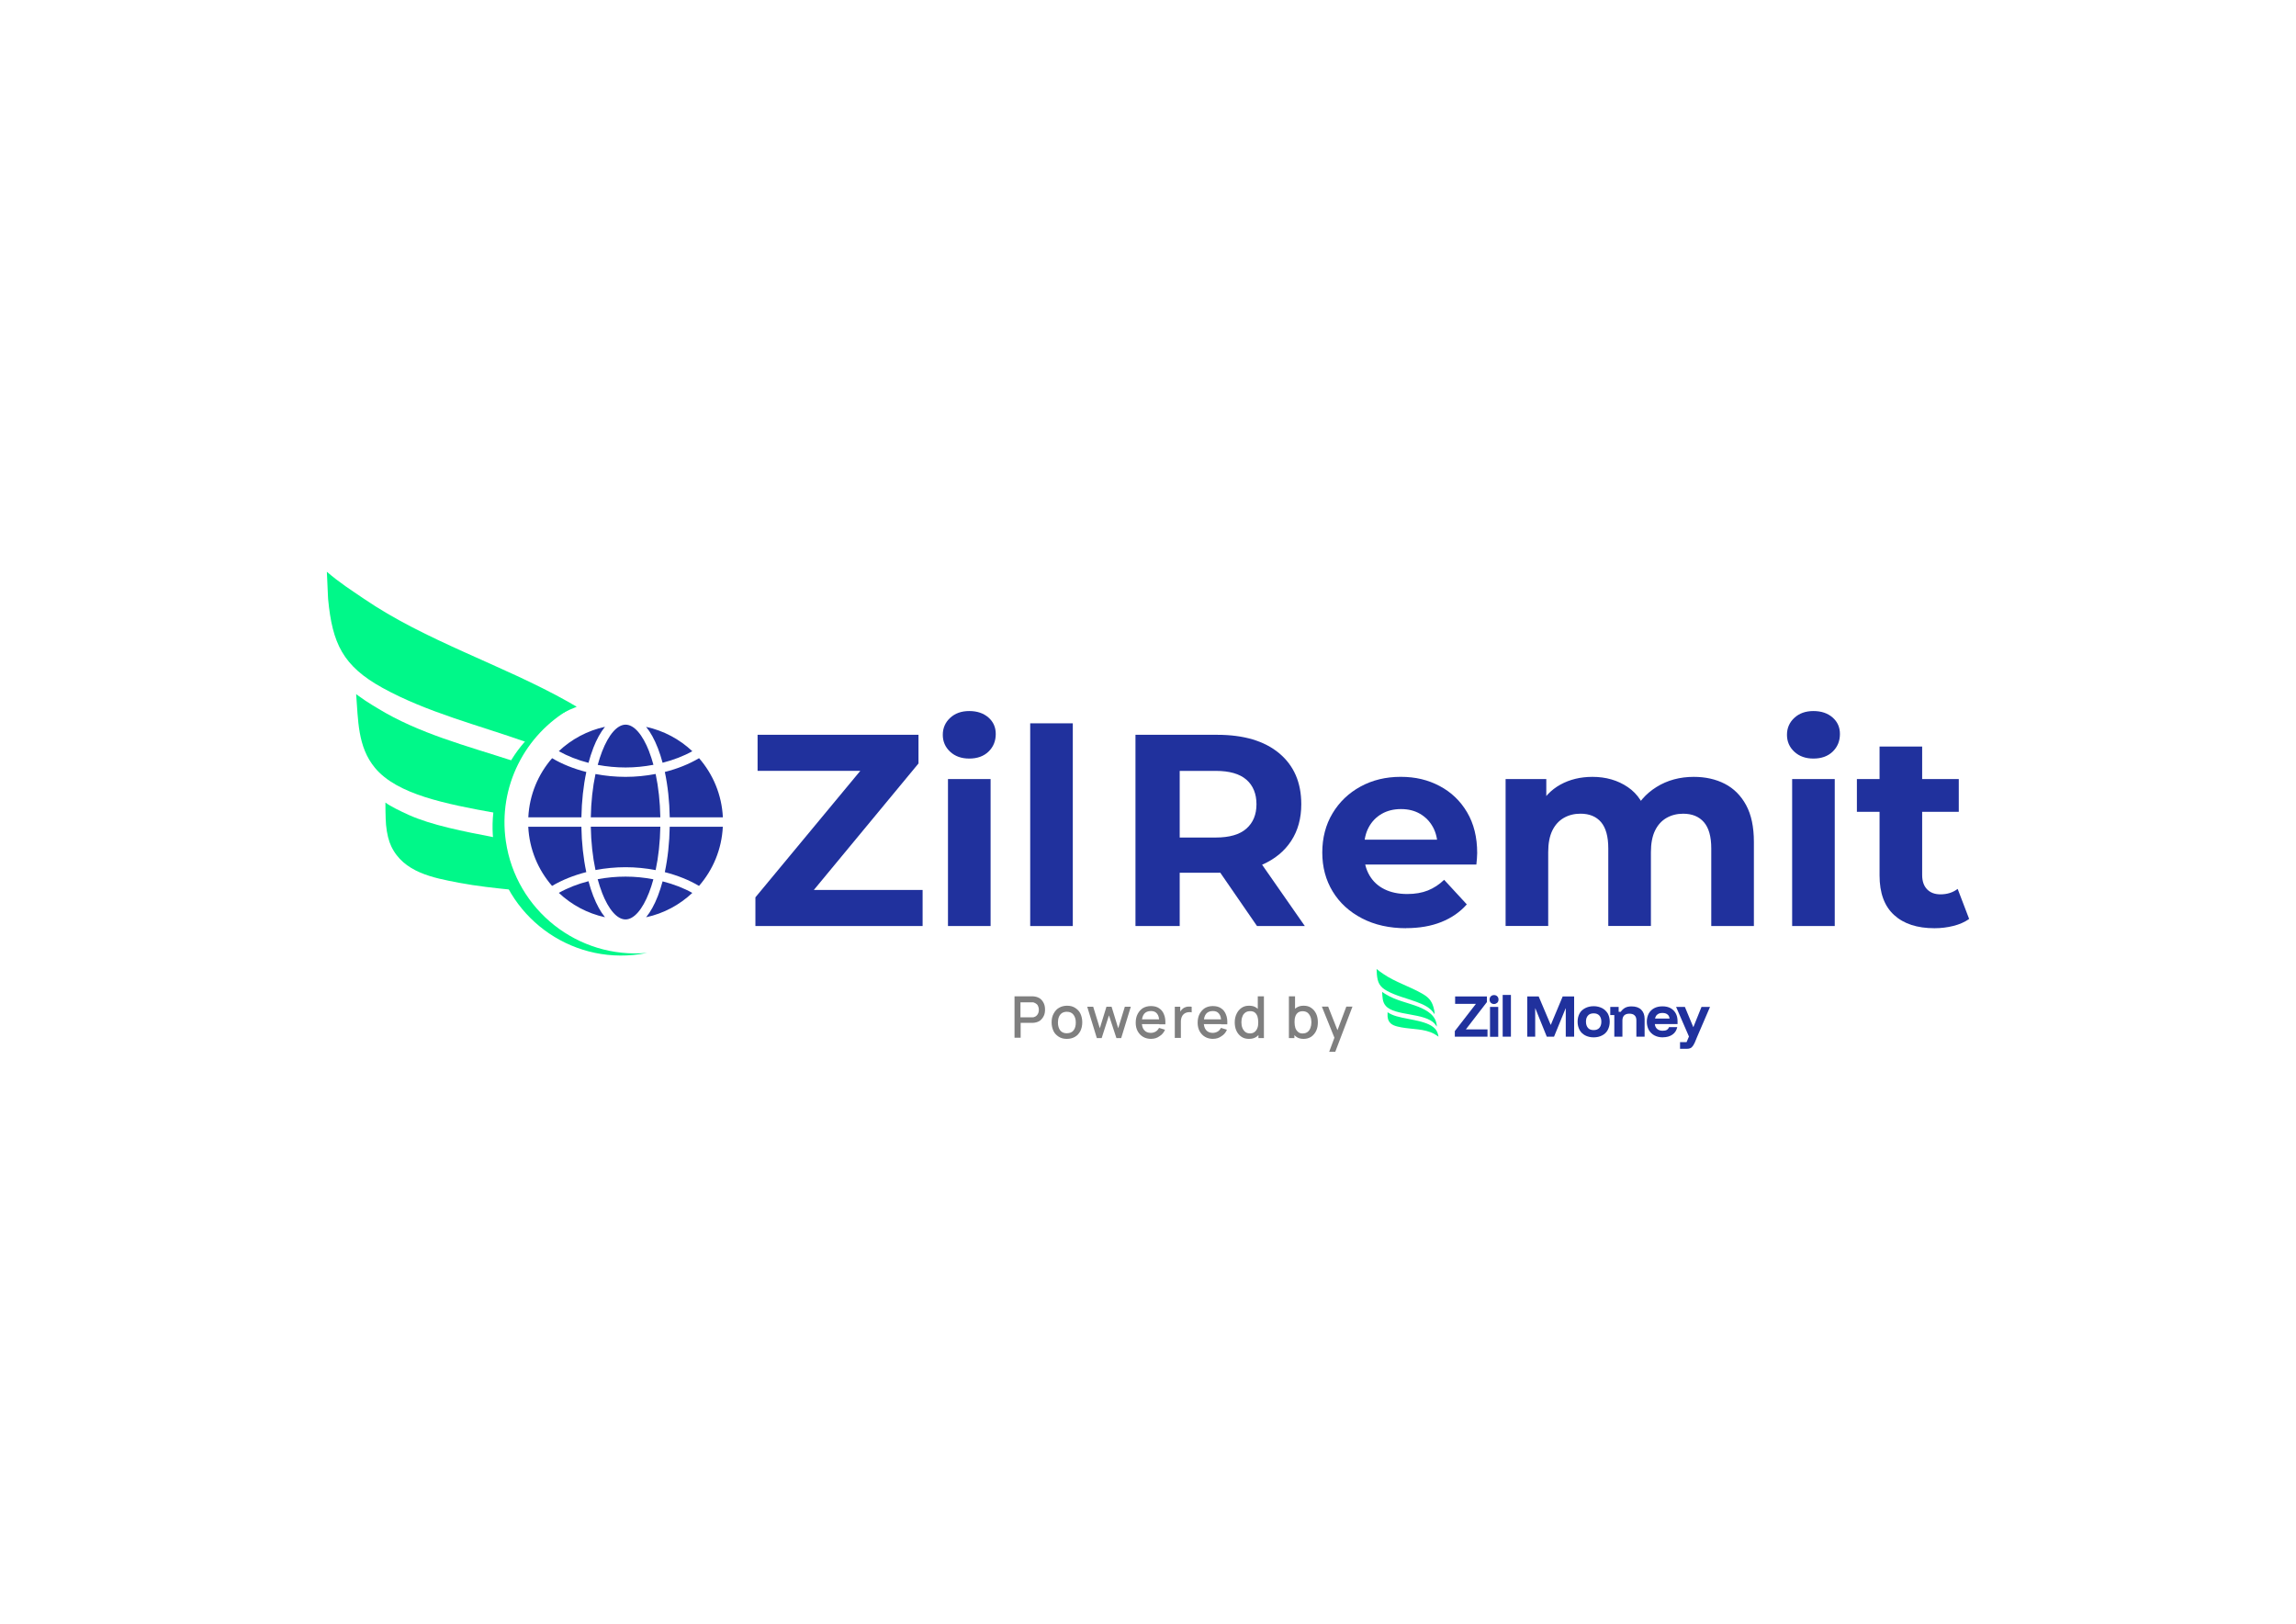
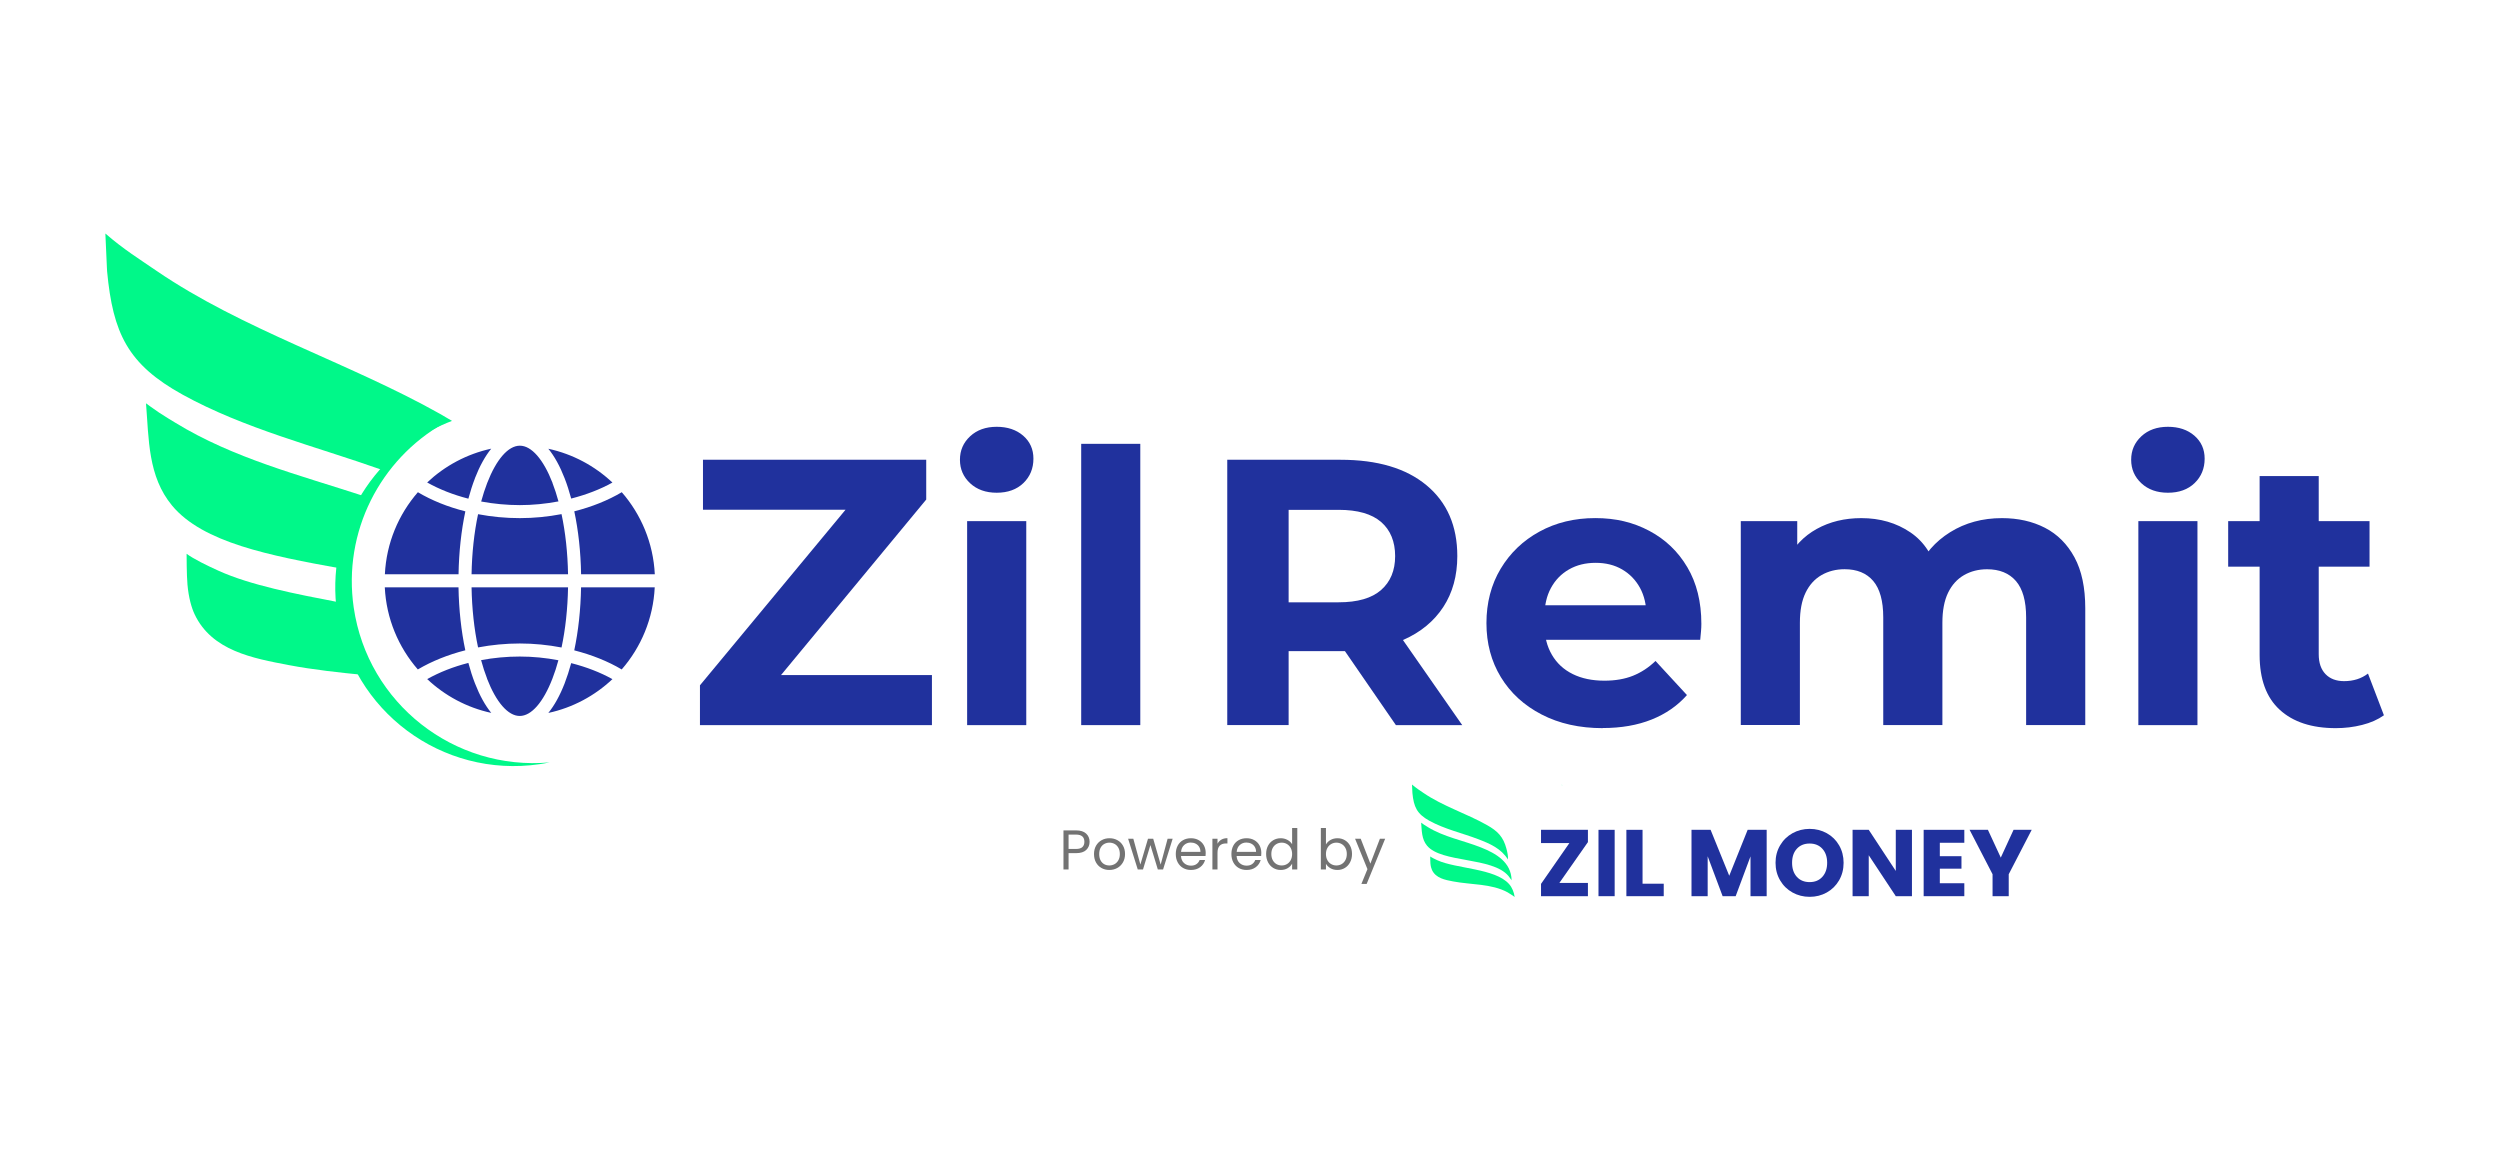
- <svg xmlns="http://www.w3.org/2000/svg" id="Layer_1" data-name="Layer 1" viewBox="0 0 841.89 595.28">
+ <svg xmlns="http://www.w3.org/2000/svg" width="1920" zoomAndPan="magnify" viewBox="0 0 1440 665.25" height="887" preserveAspectRatio="xMidYMid meet" version="1.0">
  <defs>
-     <style>
-       .cls-1 {
-         fill: #00f889;
-       }
- 
-       .cls-2 {
-         fill: #20319d;
-       }
- 
-       .cls-3 {
-         fill: #7f7f7f;
-       }
-     </style>
+     <g />
+     <clipPath id="0bee91023f">
+       <path d="M 0.688 0.504 L 201 0.504 L 201 137 L 0.688 137 Z M 0.688 0.504 " clip-rule="nonzero" />
+     </clipPath>
+     <clipPath id="b4c6ef9c71">
+       <path d="M 839 317 L 886 317 L 886 318.27 L 839 318.27 Z M 839 317 " clip-rule="nonzero" />
+     </clipPath>
+     <clipPath id="ac78ba9ac0">
+       <path d="M 824 324 L 1111 324 L 1111 401.555 L 824 401.555 Z M 824 324 " clip-rule="nonzero" />
+     </clipPath>
+     <clipPath id="e574dc4ad8">
+       <path d="M 250 19 L 286.93 19 L 286.93 59 L 250 59 Z M 250 19 " clip-rule="nonzero" />
+     </clipPath>
+     <clipPath id="e550012052">
+       <rect x="0" width="287" y="0" height="78" />
+     </clipPath>
+     <clipPath id="1771242290">
+       <rect x="0" width="190" y="0" height="47" />
+     </clipPath>
+     <clipPath id="718626d92f">
+       <rect x="0" width="1321" y="0" height="402" />
+     </clipPath>
  </defs>
-   <path class="cls-2" d="M193.71,303.1h19.47c.1,5.89.72,11.55,1.8,16.63-4.59,1.17-8.86,2.88-12.55,5.06-5.11-5.87-8.33-13.42-8.73-21.69ZM202.44,277.96c3.68,2.19,7.96,3.9,12.55,5.06-1.08,5.08-1.7,10.74-1.8,16.63h-19.47c.4-8.28,3.62-15.82,8.73-21.69ZM265.05,299.65h-19.47c-.1-5.9-.72-11.56-1.8-16.64,4.62-1.17,8.92-2.89,12.55-5.05,5.11,5.87,8.33,13.41,8.73,21.69ZM216.63,299.65c.1-5.65.69-11.05,1.72-15.88,3.58.68,7.29,1.04,11.03,1.04s7.43-.37,11.03-1.06c1.03,4.84,1.62,10.24,1.72,15.89h-25.5ZM242.13,303.1c-.1,5.65-.69,11.06-1.72,15.89-3.6-.69-7.33-1.06-11.03-1.06s-7.45.36-11.03,1.04c-1.03-4.83-1.62-10.24-1.72-15.88h25.5ZM242.96,279.64c-.51-1.89-1.08-3.69-1.73-5.35-1.25-3.22-2.7-5.85-4.31-7.81,6.47,1.4,12.29,4.55,16.94,8.93-3.16,1.77-6.91,3.21-10.9,4.23ZM238.02,275.53c.59,1.51,1.11,3.14,1.58,4.86-3.36.64-6.82.98-10.21.98s-6.91-.33-10.22-.95c.47-1.73,1-3.37,1.59-4.89,2.43-6.27,5.57-9.86,8.64-9.86,3.06,0,6.21,3.6,8.64,9.86ZM217.53,274.28c-.65,1.68-1.23,3.49-1.74,5.39-3.96-1.01-7.65-2.46-10.89-4.28,4.65-4.38,10.47-7.53,16.93-8.93-1.6,1.97-3.06,4.59-4.31,7.81ZM215.79,323.07c.51,1.91,1.09,3.72,1.74,5.39,1.25,3.22,2.7,5.85,4.31,7.81-6.46-1.4-12.28-4.55-16.93-8.93,3.23-1.82,6.93-3.27,10.89-4.28ZM220.74,327.22c-.59-1.52-1.12-3.16-1.59-4.89,3.31-.62,6.75-.95,10.22-.95s6.86.34,10.21.98c-.47,1.72-.99,3.35-1.58,4.86-2.43,6.27-5.57,9.86-8.64,9.86-3.06,0-6.21-3.59-8.64-9.86ZM241.23,328.47c.64-1.67,1.22-3.46,1.73-5.35,4,1.02,7.74,2.46,10.9,4.23-4.65,4.38-10.47,7.54-16.94,8.93,1.6-1.97,3.06-4.59,4.31-7.81ZM243.77,319.74c1.08-5.08,1.7-10.75,1.8-16.64h19.47c-.4,8.28-3.62,15.82-8.73,21.69-3.63-2.16-7.93-3.87-12.55-5.05Z" />
-   <g>
-     <path class="cls-1" d="M211.47,259.12c-1.02-.62-2.07-1.24-3.18-1.86-24.1-13.54-52.26-22.28-75.01-37.85-4.58-3.14-8.62-5.63-13.43-9.8h0s.41,9.07.41,9.07l.05.93c1.54,16.31,5.42,24.56,19.97,32.58,16.31,8.99,35.05,13.63,52.65,19.86,4.97-5.72,11.32-10.2,18.53-12.93Z" />
-     <path class="cls-1" d="M187.99,278.93c-16.93-5.53-34.33-9.96-49.57-19.28-.94-.58-2.75-1.64-4.38-2.73-1.83-1.22-3.45-2.45-3.45-2.45.77,9.46.48,19.29,6.89,27.02,8.11,9.79,25.89,13.24,44.38,16.58.62-6.94,2.78-13.43,6.13-19.14Z" />
-     <g>
-       <polygon class="cls-1" points="141.32 294.23 141.32 294.23 141.32 294.22 141.32 294.23" />
-       <path class="cls-1" d="M181.92,307.11c-12.11-2.32-23.71-4.59-32.1-8.37-2.97-1.34-6.65-3.13-8.5-4.51,0,.06,0,5.7.23,8.15.3,3.39,1.05,6.07,1.89,7.84,4.54,9.63,15.37,11.61,24.88,13.42,6.53,1.24,13.3,1.96,20.1,2.64-3.48-5.69-5.77-12.19-6.5-19.16Z" />
+   <g transform="matrix(1, 0, 0, 1, 60, 134)">
+     <g clip-path="url(#718626d92f)">
+       <path fill="#20319d" d="M 161.664 204.316 L 204.098 204.316 C 204.316 217.156 205.668 229.496 208.02 240.57 C 198.016 243.121 188.711 246.852 180.668 251.602 C 169.531 238.805 162.516 222.348 161.641 204.316 Z M 180.691 149.508 C 188.711 154.285 198.039 158.012 208.043 160.539 C 205.688 171.613 204.336 183.953 204.121 196.793 L 161.688 196.793 C 162.559 178.742 169.574 162.305 180.711 149.508 Z M 317.148 196.793 L 274.711 196.793 C 274.496 183.934 273.145 171.594 270.789 160.52 C 280.859 157.969 290.23 154.219 298.141 149.508 C 309.277 162.305 316.297 178.742 317.168 196.793 Z M 211.617 196.793 C 211.836 184.477 213.121 172.707 215.367 162.176 C 223.168 163.656 231.254 164.441 239.406 164.441 C 247.559 164.441 255.598 163.637 263.445 162.133 C 265.691 172.684 266.977 184.457 267.195 196.773 L 211.617 196.773 Z M 267.195 204.316 C 266.977 216.633 265.691 228.43 263.445 238.957 C 255.598 237.453 247.469 236.648 239.406 236.648 C 231.34 236.648 223.168 237.434 215.367 238.914 C 213.121 228.383 211.836 216.59 211.617 204.293 L 267.195 204.293 Z M 269.004 153.172 C 267.891 149.051 266.648 145.129 265.23 141.508 C 262.508 134.488 259.348 128.754 255.84 124.484 C 269.941 127.535 282.625 134.402 292.758 143.949 C 285.871 147.809 277.699 150.949 269.004 153.172 Z M 258.234 144.211 C 259.523 147.504 260.656 151.059 261.68 154.809 C 254.355 156.203 246.816 156.945 239.426 156.945 C 232.039 156.945 224.367 156.223 217.152 154.871 C 218.176 151.102 219.332 147.527 220.617 144.211 C 225.914 130.543 232.758 122.715 239.449 122.715 C 246.117 122.715 252.984 130.566 258.281 144.211 Z M 213.578 141.488 C 212.16 145.148 210.898 149.094 209.785 153.238 C 201.156 151.035 193.113 147.875 186.051 143.906 C 196.188 134.359 208.871 127.492 222.949 124.438 C 219.465 128.734 216.281 134.445 213.555 141.465 Z M 209.785 247.852 C 210.898 252.016 212.16 255.961 213.578 259.602 C 216.301 266.621 219.465 272.355 222.973 276.629 C 208.891 273.578 196.207 266.711 186.074 257.16 C 193.113 253.195 201.176 250.031 209.809 247.832 Z M 220.574 256.898 C 219.289 253.586 218.133 250.012 217.109 246.238 C 224.324 244.887 231.82 244.168 239.383 244.168 C 246.945 244.168 254.336 244.91 261.637 246.305 C 260.613 250.055 259.477 253.609 258.191 256.898 C 252.898 270.57 246.055 278.395 239.363 278.395 C 232.691 278.395 225.828 270.57 220.531 256.898 Z M 265.23 259.625 C 266.629 255.984 267.891 252.082 269.004 247.961 C 277.719 250.184 285.871 253.324 292.758 257.184 C 282.625 266.73 269.941 273.621 255.84 276.652 C 259.324 272.355 262.508 266.645 265.23 259.625 Z M 270.77 240.594 C 273.121 229.52 274.473 217.156 274.691 204.316 L 317.125 204.316 C 316.254 222.367 309.234 238.805 298.098 251.602 C 290.188 246.895 280.816 243.164 270.746 240.594 Z M 270.77 240.594 " fill-opacity="1" fill-rule="nonzero" />
+       <g clip-path="url(#0bee91023f)">
+         <path fill="#00f889" d="M 200.371 108.438 C 198.148 107.086 195.859 105.734 193.441 104.383 C 140.918 74.867 79.543 55.812 29.961 21.867 C 19.977 15.023 11.172 9.594 0.691 0.504 L 1.582 20.277 L 1.691 22.305 C 5.051 57.859 13.504 75.848 45.215 93.332 C 80.762 112.93 121.605 123.043 159.965 136.625 C 170.797 124.156 184.637 114.391 200.352 108.438 Z M 200.371 108.438 " fill-opacity="1" fill-rule="nonzero" />
+       </g>
+       <path fill="#00f889" d="M 149.199 151.625 C 112.301 139.57 74.379 129.914 41.164 109.594 C 39.113 108.328 35.168 106.02 31.617 103.645 C 27.629 100.984 24.098 98.301 24.098 98.301 C 25.777 118.926 25.145 140.355 39.113 157.207 C 56.789 178.551 95.539 186.07 135.84 193.352 C 137.191 178.223 141.898 164.074 149.199 151.625 Z M 149.199 151.625 " fill-opacity="1" fill-rule="nonzero" />
+       <path fill="#00f889" d="M 135.969 213.059 C 109.578 208 84.297 203.051 66.012 194.812 C 59.535 191.891 51.516 187.988 47.484 184.98 C 47.484 185.109 47.484 197.406 47.984 202.746 C 48.641 210.137 50.273 215.98 52.105 219.84 C 62 240.832 85.602 245.148 106.328 249.094 C 120.562 251.797 135.316 253.367 150.137 254.852 C 142.551 242.445 137.562 228.277 135.969 213.082 Z M 135.969 213.059 " fill-opacity="1" fill-rule="nonzero" />
+       <path fill="#00f889" d="M 143.75 216.023 C 137.344 172.184 159.07 130.719 195.316 109.965 C 153.535 127.883 127.316 172.203 134.203 219.316 C 142.422 275.496 194.617 314.387 250.781 306.168 C 252.742 305.887 254.66 305.535 256.578 305.145 C 201.66 310.07 151.836 271.246 143.75 216 Z M 143.75 216.023 " fill-opacity="1" fill-rule="nonzero" />
+       <path fill="#20319d" d="M 343.172 283.672 L 343.172 260.738 L 437.695 146.742 L 442.055 159.625 L 344.914 159.625 L 344.914 130.805 L 473.504 130.805 L 473.504 153.738 L 379.199 267.734 L 374.84 254.852 L 476.793 254.852 L 476.793 283.672 Z M 343.172 283.672 " fill-opacity="1" fill-rule="nonzero" />
+       <path fill="#20319d" d="M 514.086 149.812 C 507.832 149.812 502.73 148.004 498.809 144.363 C 494.887 140.723 492.926 136.211 492.926 130.824 C 492.926 125.441 494.887 120.93 498.809 117.289 C 502.73 113.648 507.832 111.836 514.086 111.836 C 520.34 111.836 525.441 113.559 529.363 116.961 C 533.289 120.383 535.25 124.789 535.25 130.172 C 535.25 135.84 533.309 140.551 529.473 144.254 C 525.617 147.961 520.492 149.812 514.086 149.812 Z M 497.066 283.668 L 497.066 166.188 L 531.129 166.188 L 531.129 283.668 Z M 497.066 283.668 " fill-opacity="1" fill-rule="nonzero" />
+       <path fill="#20319d" d="M 562.77 121.648 L 596.812 121.648 L 596.812 283.668 L 562.77 283.668 Z M 562.77 121.648 " fill-opacity="1" fill-rule="nonzero" />
+       <path fill="#20319d" d="M 646.898 283.668 L 646.898 130.824 L 712.172 130.824 C 733.422 130.824 749.941 135.73 761.734 145.562 C 773.523 155.395 779.41 168.953 779.41 186.285 C 779.41 197.645 776.707 207.434 771.324 215.652 C 765.941 223.871 758.289 230.172 748.395 234.531 C 738.5 238.891 726.711 241.07 713.023 241.07 L 666.535 241.07 L 682.25 225.57 L 682.25 283.648 L 646.875 283.648 Z M 682.25 229.516 L 666.535 212.926 L 711.062 212.926 C 721.98 212.926 730.133 210.57 735.516 205.84 C 740.898 201.109 743.602 194.594 743.602 186.309 C 743.602 178.023 740.898 171.309 735.516 166.664 C 730.133 162 721.98 159.668 711.062 159.668 L 666.535 159.668 L 682.25 142.859 L 682.25 229.539 Z M 744.035 283.668 L 705.832 228.207 L 743.602 228.207 L 782.242 283.668 Z M 744.035 283.668 " fill-opacity="1" fill-rule="nonzero" />
+       <path fill="#20319d" d="M 863.23 285.414 C 849.848 285.414 838.078 282.797 827.965 277.543 C 817.855 272.309 810.031 265.137 804.492 256.027 C 798.957 246.934 796.191 236.559 796.191 224.918 C 796.191 213.277 798.914 202.68 804.387 193.59 C 809.832 184.5 817.309 177.348 826.77 172.184 C 836.227 167.016 846.93 164.422 858.848 164.422 C 870.77 164.422 880.711 166.863 889.949 171.746 C 899.191 176.629 906.516 183.605 911.898 192.719 C 917.281 201.809 919.984 212.688 919.984 225.352 C 919.984 226.66 919.918 228.164 919.766 229.82 C 919.613 231.5 919.48 233.07 919.328 234.508 L 823.934 234.508 L 823.934 214.648 L 901.438 214.648 L 888.336 220.535 C 888.336 214.43 887.094 209.113 884.633 204.598 C 882.148 200.086 878.746 196.555 874.367 194.004 C 870.008 191.453 864.91 190.188 859.09 190.188 C 853.27 190.188 848.125 191.453 843.703 194.004 C 839.258 196.555 835.812 200.109 833.328 204.707 C 830.844 209.285 829.625 214.715 829.625 220.969 L 829.625 226.203 C 829.625 232.613 831.039 238.258 833.871 243.121 C 836.707 248.004 840.715 251.711 845.883 254.258 C 851.047 256.809 857.129 258.074 864.102 258.074 C 870.355 258.074 875.848 257.137 880.578 255.242 C 885.309 253.344 889.645 250.512 893.566 246.715 L 911.68 266.359 C 906.297 272.465 899.52 277.172 891.367 280.441 C 883.215 283.711 873.824 285.348 863.207 285.348 Z M 863.23 285.414 " fill-opacity="1" fill-rule="nonzero" />
+       <path fill="#20319d" d="M 942.695 283.668 L 942.695 166.188 L 975.211 166.188 L 975.211 198.277 L 969.109 188.879 C 973.188 180.879 978.961 174.797 986.457 170.656 C 993.957 166.512 1002.5 164.441 1012.109 164.441 C 1022.879 164.441 1032.312 167.168 1040.379 172.641 C 1048.441 178.109 1053.805 186.438 1056.418 197.645 L 1044.41 194.375 C 1048.332 185.195 1054.633 177.938 1063.305 172.531 C 1071.957 167.145 1081.898 164.441 1093.098 164.441 C 1102.406 164.441 1110.664 166.297 1117.879 170 C 1125.07 173.707 1130.762 179.398 1134.902 187.027 C 1139.043 194.656 1141.113 204.469 1141.113 216.395 L 1141.113 283.648 L 1107.047 283.648 L 1107.047 221.625 C 1107.047 212.164 1105.086 205.188 1101.164 200.652 C 1097.238 196.141 1091.703 193.895 1084.578 193.895 C 1079.629 193.895 1075.184 195.027 1071.262 197.273 C 1067.34 199.539 1064.266 202.922 1062.086 207.434 C 1059.906 211.945 1058.816 217.699 1058.816 224.676 L 1058.816 283.625 L 1024.75 283.625 L 1024.75 221.602 C 1024.75 212.141 1022.812 205.164 1018.977 200.633 C 1015.117 196.117 1009.625 193.871 1002.5 193.871 C 997.551 193.871 993.105 195.008 989.184 197.25 C 985.262 199.52 982.188 202.898 980.008 207.41 C 977.828 211.922 976.738 217.68 976.738 224.656 L 976.738 283.602 L 942.695 283.602 Z M 942.695 283.668 " fill-opacity="1" fill-rule="nonzero" />
+       <path fill="#20319d" d="M 1188.711 149.812 C 1182.457 149.812 1177.355 148.004 1173.434 144.363 C 1169.512 140.723 1167.551 136.211 1167.551 130.824 C 1167.551 125.441 1169.512 120.93 1173.434 117.289 C 1177.355 113.648 1182.457 111.836 1188.711 111.836 C 1194.969 111.836 1200.066 113.559 1203.988 116.961 C 1207.914 120.383 1209.875 124.789 1209.875 130.172 C 1209.875 135.84 1207.934 140.551 1204.098 144.254 C 1200.242 147.961 1195.121 149.812 1188.711 149.812 Z M 1171.691 283.668 L 1171.691 166.188 L 1205.734 166.188 L 1205.734 283.668 Z M 1171.691 283.668 " fill-opacity="1" fill-rule="nonzero" />
+       <path fill="#20319d" d="M 1223.43 192.391 L 1223.43 166.188 L 1304.855 166.188 L 1304.855 192.391 Z M 1285.414 285.414 C 1271.598 285.414 1260.809 281.883 1253.113 274.816 C 1245.398 267.754 1241.543 257.246 1241.543 243.273 L 1241.543 140.199 L 1275.586 140.199 L 1275.586 242.836 C 1275.586 247.785 1276.891 251.602 1279.508 254.305 C 1282.125 257.008 1285.699 258.336 1290.207 258.336 C 1295.594 258.336 1300.168 256.875 1303.961 253.977 L 1313.137 278 C 1309.648 280.484 1305.465 282.34 1300.582 283.559 C 1295.699 284.801 1290.645 285.414 1285.414 285.414 Z M 1285.414 285.414 " fill-opacity="1" fill-rule="nonzero" />
+       <g clip-path="url(#b4c6ef9c71)">
+         <path fill="#00f889" d="M 839.562 317.984 C 841.566 319.664 843.137 320.668 845.031 321.996 C 854.293 328.363 865.891 331.914 875.695 337.496 C 880.82 340.395 883.609 343.078 885.176 348.984 C 885.613 350.555 886.07 352.453 885.852 354.109 C 882.629 348.746 877.047 346.414 871.469 344.297 C 863.668 341.398 855.188 339.5 847.93 335.492 C 842.023 332.266 840.348 328.797 839.801 322.105 L 839.801 321.777 L 839.582 317.984 Z M 839.562 317.984 " fill-opacity="1" fill-rule="nonzero" />
+       </g>
+       <path fill="#00f889" d="M 753.332 317.906 C 755.68 319.945 757.648 321.168 759.887 322.703 C 770.988 330.316 784.734 334.602 796.48 341.23 C 802.594 344.672 805.91 347.961 807.723 354.922 C 808.23 356.848 808.762 359.105 808.566 361.07 C 804.668 354.703 798.047 351.883 791.363 349.336 C 782.117 345.816 772 343.555 763.293 338.746 C 756.195 334.824 754.305 330.781 753.555 322.805 L 753.527 322.352 L 753.32 317.922 Z M 753.332 317.906 " fill-opacity="1" fill-rule="nonzero" />
+       <path fill="#00f889" d="M 810.691 373.035 C 810.691 373.035 809.332 371.125 808.84 370.527 C 799.473 359.496 770.277 363.16 761.949 353.078 C 758.824 349.297 758.969 344.492 758.578 339.852 C 758.578 339.852 759.371 340.449 760.262 341.047 C 761.055 341.578 761.934 342.102 762.402 342.387 C 771.793 348.156 782.879 350.09 793.047 354.133 C 801.625 357.535 810.469 362.578 810.691 373.023 " fill-opacity="1" fill-rule="nonzero" />
+       <path fill="#00f889" d="M 763.812 359.316 C 764.719 359.992 766.52 360.875 767.957 361.523 C 778.902 366.473 801.094 366.125 809.188 375.168 C 811.027 377.23 812.051 379.934 812.441 382.637 C 812.441 382.637 809.434 380.559 808.359 379.973 C 798.992 374.906 787.363 375.688 776.973 373.699 C 772.336 372.816 767.051 371.84 764.836 367.137 C 764.434 366.266 764.059 364.969 763.918 363.305 C 763.812 362.109 763.801 359.316 763.801 359.316 " fill-opacity="1" fill-rule="nonzero" />
+       <g clip-path="url(#ac78ba9ac0)">
+         <g transform="matrix(1, 0, 0, 1, 824, 324)">
+           <g clip-path="url(#e550012052)">
+             <g fill="#20319d" fill-opacity="1">
+               <g transform="translate(0.907899, 58.2011)">
+                 <g>
+                   <path d="M 13.281 -7.625 L 29.734 -7.625 L 29.734 0 L 2.719 0 L 2.719 -7.078 L 19.062 -30.609 L 2.719 -30.609 L 2.719 -38.219 L 29.734 -38.219 L 29.734 -31.141 Z M 13.281 -7.625 " />
+                 </g>
+               </g>
+             </g>
+             <g fill="#20319d" fill-opacity="1">
+               <g transform="translate(33.35749, 58.2011)">
+                 <g>
+                   <path d="M 12.688 -38.219 L 12.688 0 L 3.375 0 L 3.375 -38.219 Z M 12.688 -38.219 " />
+                 </g>
+               </g>
+             </g>
+             <g fill="#20319d" fill-opacity="1">
+               <g transform="translate(49.41895, 58.2011)">
+                 <g>
+                   <path d="M 12.688 -7.188 L 24.891 -7.188 L 24.891 0 L 3.375 0 L 3.375 -38.219 L 12.688 -38.219 Z M 12.688 -7.188 " />
+                 </g>
+               </g>
+             </g>
+             <g fill="#20319d" fill-opacity="1">
+               <g transform="translate(75.38951, 58.2011)">
+                 <g />
+               </g>
+             </g>
+             <g fill="#20319d" fill-opacity="1">
+               <g transform="translate(86.93198, 58.2011)">
+                 <g>
+                   <path d="M 46.672 -38.219 L 46.672 0 L 37.359 0 L 37.359 -22.922 L 28.812 0 L 21.297 0 L 12.688 -22.984 L 12.688 0 L 3.375 0 L 3.375 -38.219 L 14.375 -38.219 L 25.109 -11.766 L 35.719 -38.219 Z M 46.672 -38.219 " />
+                 </g>
+               </g>
+             </g>
+             <g fill="#20319d" fill-opacity="1">
+               <g transform="translate(136.9131, 58.2011)">
+                 <g>
+                   <path d="M 21.453 0.375 C 17.859 0.375 14.562 -0.457 11.562 -2.125 C 8.57 -3.789 6.195 -6.117 4.438 -9.109 C 2.676 -12.109 1.797 -15.477 1.797 -19.219 C 1.797 -22.957 2.676 -26.316 4.438 -29.297 C 6.195 -32.273 8.57 -34.598 11.562 -36.266 C 14.562 -37.93 17.859 -38.766 21.453 -38.766 C 25.047 -38.766 28.336 -37.93 31.328 -36.266 C 34.328 -34.598 36.688 -32.273 38.406 -29.297 C 40.133 -26.316 41 -22.957 41 -19.219 C 41 -15.477 40.129 -12.109 38.391 -9.109 C 36.648 -6.117 34.289 -3.789 31.312 -2.125 C 28.332 -0.457 25.047 0.375 21.453 0.375 Z M 21.453 -8.109 C 24.504 -8.109 26.945 -9.125 28.781 -11.156 C 30.613 -13.195 31.531 -15.883 31.531 -19.219 C 31.531 -22.594 30.613 -25.285 28.781 -27.297 C 26.945 -29.316 24.504 -30.328 21.453 -30.328 C 18.367 -30.328 15.91 -29.328 14.078 -27.328 C 12.242 -25.336 11.328 -22.633 11.328 -19.219 C 11.328 -15.844 12.242 -13.145 14.078 -11.125 C 15.91 -9.113 18.367 -8.109 21.453 -8.109 Z M 21.453 -8.109 " />
+                 </g>
+               </g>
+             </g>
+             <g fill="#20319d" fill-opacity="1">
+               <g transform="translate(179.7073, 58.2011)">
+                 <g>
+                   <path d="M 37.578 0 L 28.266 0 L 12.688 -23.578 L 12.688 0 L 3.375 0 L 3.375 -38.219 L 12.688 -38.219 L 28.266 -14.531 L 28.266 -38.219 L 37.578 -38.219 Z M 37.578 0 " />
+                 </g>
+               </g>
+             </g>
+             <g fill="#20319d" fill-opacity="1">
+               <g transform="translate(220.6504, 58.2011)">
+                 <g>
+                   <path d="M 12.688 -30.766 L 12.688 -23.031 L 25.156 -23.031 L 25.156 -15.844 L 12.688 -15.844 L 12.688 -7.453 L 26.797 -7.453 L 26.797 0 L 3.375 0 L 3.375 -38.219 L 26.797 -38.219 L 26.797 -30.766 Z M 12.688 -30.766 " />
+                 </g>
+               </g>
+             </g>
+             <g clip-path="url(#e574dc4ad8)">
+               <g fill="#20319d" fill-opacity="1">
+                 <g transform="translate(250.1055, 58.2011)">
+                   <g>
+                     <path d="M 36.156 -38.219 L 22.922 -12.641 L 22.922 0 L 13.609 0 L 13.609 -12.641 L 0.375 -38.219 L 10.938 -38.219 L 18.344 -22.219 L 25.703 -38.219 Z M 36.156 -38.219 " />
+                   </g>
+                 </g>
+               </g>
+             </g>
+           </g>
+         </g>
+       </g>
+       <g transform="matrix(1, 0, 0, 1, 549, 332)">
+         <g clip-path="url(#1771242290)">
+           <g fill="#737373" fill-opacity="1">
+             <g transform="translate(1.074266, 34.80376)">
+               <g>
+                 <path d="M 17.531 -15.922 C 17.531 -14.047 16.891 -12.488 15.609 -11.25 C 14.328 -10.008 12.375 -9.391 9.75 -9.391 L 5.422 -9.391 L 5.422 0 L 2.484 0 L 2.484 -22.5 L 9.75 -22.5 C 12.289 -22.5 14.223 -21.883 15.547 -20.656 C 16.867 -19.426 17.531 -17.848 17.531 -15.922 Z M 9.75 -11.812 C 11.383 -11.812 12.586 -12.164 13.359 -12.875 C 14.141 -13.594 14.531 -14.609 14.531 -15.922 C 14.531 -18.691 12.938 -20.078 9.75 -20.078 L 5.422 -20.078 L 5.422 -11.812 Z M 9.75 -11.812 " />
+               </g>
+             </g>
+           </g>
+           <g fill="#737373" fill-opacity="1">
+             <g transform="translate(19.75471, 34.80376)">
+               <g>
+                 <path d="M 10.203 0.297 C 8.547 0.297 7.047 -0.078 5.703 -0.828 C 4.359 -1.586 3.301 -2.66 2.531 -4.047 C 1.77 -5.441 1.391 -7.051 1.391 -8.875 C 1.391 -10.688 1.781 -12.285 2.562 -13.672 C 3.352 -15.055 4.426 -16.117 5.781 -16.859 C 7.133 -17.609 8.648 -17.984 10.328 -17.984 C 12.004 -17.984 13.52 -17.609 14.875 -16.859 C 16.238 -16.117 17.312 -15.062 18.094 -13.688 C 18.875 -12.312 19.266 -10.707 19.266 -8.875 C 19.266 -7.051 18.859 -5.441 18.047 -4.047 C 17.242 -2.66 16.156 -1.586 14.781 -0.828 C 13.406 -0.078 11.879 0.297 10.203 0.297 Z M 10.203 -2.297 C 11.254 -2.297 12.242 -2.539 13.172 -3.031 C 14.098 -3.531 14.844 -4.273 15.406 -5.266 C 15.977 -6.254 16.266 -7.457 16.266 -8.875 C 16.266 -10.301 15.984 -11.508 15.422 -12.5 C 14.867 -13.488 14.141 -14.223 13.234 -14.703 C 12.328 -15.191 11.348 -15.438 10.297 -15.438 C 9.223 -15.438 8.238 -15.191 7.344 -14.703 C 6.445 -14.223 5.727 -13.488 5.188 -12.5 C 4.656 -11.508 4.391 -10.301 4.391 -8.875 C 4.391 -7.438 4.648 -6.223 5.172 -5.234 C 5.703 -4.242 6.41 -3.504 7.297 -3.016 C 8.18 -2.535 9.148 -2.297 10.203 -2.297 Z M 10.203 -2.297 " />
+               </g>
+             </g>
+           </g>
+           <g fill="#737373" fill-opacity="1">
+             <g transform="translate(40.40322, 34.80376)">
+               <g>
+                 <path d="M 26.047 -17.688 L 20.531 0 L 17.5 0 L 13.234 -14.047 L 8.969 0 L 5.938 0 L 0.391 -17.688 L 3.391 -17.688 L 7.453 -2.844 L 11.844 -17.688 L 14.844 -17.688 L 19.141 -2.812 L 23.141 -17.688 Z M 26.047 -17.688 " />
+               </g>
+             </g>
+           </g>
+           <g fill="#737373" fill-opacity="1">
+             <g transform="translate(66.85912, 34.80376)">
+               <g>
+                 <path d="M 18.625 -9.516 C 18.625 -8.961 18.594 -8.375 18.531 -7.75 L 4.391 -7.75 C 4.492 -6 5.086 -4.633 6.172 -3.656 C 7.266 -2.676 8.586 -2.188 10.141 -2.188 C 11.41 -2.188 12.469 -2.484 13.312 -3.078 C 14.164 -3.672 14.766 -4.461 15.109 -5.453 L 18.266 -5.453 C 17.797 -3.754 16.848 -2.367 15.422 -1.297 C 14.004 -0.234 12.242 0.297 10.141 0.297 C 8.461 0.297 6.957 -0.078 5.625 -0.828 C 4.301 -1.586 3.266 -2.66 2.516 -4.047 C 1.766 -5.441 1.391 -7.051 1.391 -8.875 C 1.391 -10.707 1.754 -12.312 2.484 -13.688 C 3.211 -15.062 4.238 -16.117 5.562 -16.859 C 6.883 -17.609 8.41 -17.984 10.141 -17.984 C 11.816 -17.984 13.301 -17.613 14.594 -16.875 C 15.883 -16.145 16.879 -15.141 17.578 -13.859 C 18.273 -12.578 18.625 -11.129 18.625 -9.516 Z M 15.594 -10.141 C 15.594 -11.254 15.344 -12.211 14.844 -13.016 C 14.352 -13.828 13.68 -14.441 12.828 -14.859 C 11.984 -15.285 11.039 -15.5 10 -15.5 C 8.52 -15.5 7.258 -15.023 6.219 -14.078 C 5.176 -13.129 4.578 -11.816 4.422 -10.141 Z M 15.594 -10.141 " />
+               </g>
+             </g>
+           </g>
+           <g fill="#737373" fill-opacity="1">
+             <g transform="translate(86.86236, 34.80376)">
+               <g>
+                 <path d="M 5.422 -14.812 C 5.941 -15.82 6.68 -16.609 7.641 -17.172 C 8.598 -17.734 9.766 -18.016 11.141 -18.016 L 11.141 -14.984 L 10.359 -14.984 C 7.066 -14.984 5.422 -13.195 5.422 -9.625 L 5.422 0 L 2.484 0 L 2.484 -17.688 L 5.422 -17.688 Z M 5.422 -14.812 " />
+               </g>
+             </g>
+           </g>
+           <g fill="#737373" fill-opacity="1">
+             <g transform="translate(98.89657, 34.80376)">
+               <g>
+                 <path d="M 18.625 -9.516 C 18.625 -8.961 18.594 -8.375 18.531 -7.75 L 4.391 -7.75 C 4.492 -6 5.086 -4.633 6.172 -3.656 C 7.266 -2.676 8.586 -2.188 10.141 -2.188 C 11.41 -2.188 12.469 -2.484 13.312 -3.078 C 14.164 -3.672 14.766 -4.461 15.109 -5.453 L 18.266 -5.453 C 17.797 -3.754 16.848 -2.367 15.422 -1.297 C 14.004 -0.234 12.242 0.297 10.141 0.297 C 8.461 0.297 6.957 -0.078 5.625 -0.828 C 4.301 -1.586 3.266 -2.66 2.516 -4.047 C 1.766 -5.441 1.391 -7.051 1.391 -8.875 C 1.391 -10.707 1.754 -12.312 2.484 -13.688 C 3.211 -15.062 4.238 -16.117 5.562 -16.859 C 6.883 -17.609 8.41 -17.984 10.141 -17.984 C 11.816 -17.984 13.301 -17.613 14.594 -16.875 C 15.883 -16.145 16.879 -15.141 17.578 -13.859 C 18.273 -12.578 18.625 -11.129 18.625 -9.516 Z M 15.594 -10.141 C 15.594 -11.254 15.344 -12.211 14.844 -13.016 C 14.352 -13.828 13.68 -14.441 12.828 -14.859 C 11.984 -15.285 11.039 -15.5 10 -15.5 C 8.52 -15.5 7.258 -15.023 6.219 -14.078 C 5.176 -13.129 4.578 -11.816 4.422 -10.141 Z M 15.594 -10.141 " />
+               </g>
+             </g>
+           </g>
+           <g fill="#737373" fill-opacity="1">
+             <g transform="translate(118.8998, 34.80376)">
+               <g>
+                 <path d="M 1.391 -8.906 C 1.391 -10.719 1.754 -12.305 2.484 -13.672 C 3.211 -15.035 4.219 -16.094 5.5 -16.844 C 6.781 -17.602 8.219 -17.984 9.812 -17.984 C 11.188 -17.984 12.469 -17.664 13.656 -17.031 C 14.844 -16.395 15.742 -15.562 16.359 -14.531 L 16.359 -23.891 L 19.344 -23.891 L 19.344 0 L 16.359 0 L 16.359 -3.328 C 15.785 -2.273 14.926 -1.406 13.781 -0.719 C 12.645 -0.039 11.312 0.297 9.781 0.297 C 8.207 0.297 6.781 -0.086 5.5 -0.859 C 4.219 -1.641 3.211 -2.727 2.484 -4.125 C 1.754 -5.531 1.391 -7.125 1.391 -8.906 Z M 16.359 -8.875 C 16.359 -10.207 16.086 -11.367 15.547 -12.359 C 15.016 -13.348 14.289 -14.109 13.375 -14.641 C 12.469 -15.172 11.461 -15.438 10.359 -15.438 C 9.266 -15.438 8.266 -15.176 7.359 -14.656 C 6.453 -14.133 5.727 -13.379 5.188 -12.391 C 4.656 -11.398 4.391 -10.238 4.391 -8.906 C 4.391 -7.551 4.656 -6.375 5.188 -5.375 C 5.727 -4.375 6.453 -3.609 7.359 -3.078 C 8.266 -2.555 9.266 -2.297 10.359 -2.297 C 11.461 -2.297 12.469 -2.555 13.375 -3.078 C 14.289 -3.609 15.016 -4.375 15.547 -5.375 C 16.086 -6.375 16.359 -7.539 16.359 -8.875 Z M 16.359 -8.875 " />
+               </g>
+             </g>
+           </g>
+           <g fill="#737373" fill-opacity="1">
+             <g transform="translate(140.7098, 34.80376)">
+               <g />
+             </g>
+           </g>
+           <g fill="#737373" fill-opacity="1">
+             <g transform="translate(149.3241, 34.80376)">
+               <g>
+                 <path d="M 5.422 -14.391 C 6.023 -15.453 6.906 -16.316 8.062 -16.984 C 9.227 -17.648 10.555 -17.984 12.047 -17.984 C 13.629 -17.984 15.055 -17.602 16.328 -16.844 C 17.598 -16.094 18.598 -15.035 19.328 -13.672 C 20.066 -12.305 20.438 -10.719 20.438 -8.906 C 20.438 -7.125 20.066 -5.531 19.328 -4.125 C 18.598 -2.727 17.594 -1.641 16.312 -0.859 C 15.031 -0.086 13.609 0.297 12.047 0.297 C 10.516 0.297 9.172 -0.035 8.016 -0.703 C 6.867 -1.367 6.004 -2.223 5.422 -3.266 L 5.422 0 L 2.484 0 L 2.484 -23.891 L 5.422 -23.891 Z M 17.438 -8.906 C 17.438 -10.238 17.164 -11.398 16.625 -12.391 C 16.082 -13.379 15.352 -14.133 14.438 -14.656 C 13.531 -15.176 12.523 -15.438 11.422 -15.438 C 10.348 -15.438 9.352 -15.172 8.438 -14.641 C 7.52 -14.109 6.785 -13.344 6.234 -12.344 C 5.691 -11.344 5.422 -10.188 5.422 -8.875 C 5.422 -7.539 5.691 -6.375 6.234 -5.375 C 6.785 -4.375 7.52 -3.609 8.438 -3.078 C 9.352 -2.555 10.348 -2.297 11.422 -2.297 C 12.523 -2.297 13.531 -2.555 14.438 -3.078 C 15.352 -3.609 16.082 -4.375 16.625 -5.375 C 17.164 -6.375 17.438 -7.551 17.438 -8.906 Z M 17.438 -8.906 " />
+               </g>
+             </g>
+           </g>
+           <g fill="#737373" fill-opacity="1">
+             <g transform="translate(171.1341, 34.80376)">
+               <g>
+                 <path d="M 17.719 -17.688 L 7.062 8.328 L 4.031 8.328 L 7.516 -0.188 L 0.391 -17.688 L 3.641 -17.688 L 9.203 -3.359 L 14.688 -17.688 Z M 17.719 -17.688 " />
+               </g>
+             </g>
+           </g>
+         </g>
+       </g>
    </g>
-     <path class="cls-1" d="M185.49,308.47c-2.94-20.11,7.03-39.13,23.66-48.65-19.17,8.22-31.2,28.55-28.04,50.16,3.77,25.77,27.72,43.61,53.49,39.84.9-.13,1.78-.29,2.66-.47-25.2,2.26-48.06-15.55-51.77-40.89Z" />
-   </g>
-   <g>
-     <path class="cls-2" d="M276.99,339.5v-10.52l43.37-52.29,2,5.91h-44.57v-13.22h59v10.52l-43.27,52.29-2-5.91h46.78v13.22h-61.3Z" />
-     <path class="cls-2" d="M355.41,278.1c-2.87,0-5.21-.83-7.01-2.5-1.8-1.67-2.7-3.74-2.7-6.21s.9-4.54,2.7-6.21c1.8-1.67,4.14-2.5,7.01-2.5s5.21.79,7.01,2.35c1.8,1.57,2.7,3.59,2.7,6.06,0,2.6-.89,4.76-2.65,6.46-1.77,1.7-4.12,2.55-7.06,2.55ZM347.6,339.5v-53.89h15.63v53.89h-15.63Z" />
-     <path class="cls-2" d="M377.75,339.5v-74.32h15.62v74.32h-15.62Z" />
-     <path class="cls-2" d="M416.35,339.5v-70.11h29.95c9.75,0,17.33,2.25,22.74,6.76,5.41,4.51,8.11,10.73,8.11,18.68,0,5.21-1.24,9.7-3.71,13.47-2.47,3.77-5.98,6.66-10.52,8.66-4.54,2-9.95,3-16.23,3h-21.33l7.21-7.11v26.64h-16.23ZM432.57,314.66l-7.21-7.61h20.43c5.01,0,8.75-1.08,11.22-3.25,2.47-2.17,3.71-5.16,3.71-8.96s-1.24-6.88-3.71-9.01c-2.47-2.14-6.21-3.21-11.22-3.21h-20.43l7.21-7.71v39.76ZM460.92,339.5l-17.53-25.44h17.33l17.73,25.44h-17.53Z" />
-     <path class="cls-2" d="M515.61,340.3c-6.14,0-11.54-1.2-16.18-3.61-4.64-2.4-8.23-5.69-10.77-9.87-2.54-4.17-3.81-8.93-3.81-14.27s1.25-10.2,3.76-14.37c2.5-4.17,5.93-7.45,10.27-9.82,4.34-2.37,9.25-3.56,14.72-3.56s10.03,1.12,14.27,3.36c4.24,2.24,7.6,5.44,10.07,9.62,2.47,4.17,3.71,9.16,3.71,14.97,0,.6-.03,1.29-.1,2.05-.07.77-.13,1.49-.2,2.15h-43.77v-9.11h35.56l-6.01,2.7c0-2.8-.57-5.24-1.7-7.31-1.14-2.07-2.7-3.69-4.71-4.86-2-1.17-4.34-1.75-7.01-1.75s-5.03.58-7.06,1.75c-2.04,1.17-3.62,2.8-4.76,4.91-1.14,2.1-1.7,4.59-1.7,7.46v2.4c0,2.94.65,5.53,1.95,7.76,1.3,2.24,3.14,3.94,5.51,5.11,2.37,1.17,5.16,1.75,8.36,1.75,2.87,0,5.39-.43,7.56-1.3,2.17-.87,4.16-2.17,5.96-3.91l8.31,9.01c-2.47,2.8-5.58,4.96-9.32,6.46-3.74,1.5-8.05,2.25-12.92,2.25Z" />
-     <path class="cls-2" d="M552.07,339.5v-53.89h14.92v14.72l-2.8-4.31c1.87-3.67,4.52-6.46,7.96-8.36,3.44-1.9,7.36-2.85,11.77-2.85,4.94,0,9.27,1.25,12.97,3.76s6.16,6.33,7.36,11.47l-5.51-1.5c1.8-4.21,4.69-7.54,8.67-10.02,3.97-2.47,8.53-3.71,13.67-3.71,4.27,0,8.06.85,11.37,2.55,3.3,1.7,5.91,4.31,7.81,7.81s2.85,8,2.85,13.47v30.85h-15.63v-28.45c0-4.34-.9-7.54-2.7-9.62-1.8-2.07-4.34-3.1-7.61-3.1-2.27,0-4.31.52-6.11,1.55-1.8,1.04-3.21,2.59-4.21,4.66-1,2.07-1.5,4.71-1.5,7.91v27.04h-15.63v-28.45c0-4.34-.89-7.54-2.65-9.62-1.77-2.07-4.29-3.1-7.56-3.1-2.27,0-4.31.52-6.11,1.55-1.8,1.04-3.21,2.59-4.21,4.66-1,2.07-1.5,4.71-1.5,7.91v27.04h-15.62Z" />
-     <path class="cls-2" d="M664.95,278.1c-2.87,0-5.21-.83-7.01-2.5-1.8-1.67-2.7-3.74-2.7-6.21s.9-4.54,2.7-6.21c1.8-1.67,4.14-2.5,7.01-2.5s5.21.79,7.01,2.35c1.8,1.57,2.7,3.59,2.7,6.06,0,2.6-.89,4.76-2.65,6.46-1.77,1.7-4.12,2.55-7.06,2.55ZM657.14,339.5v-53.89h15.62v53.89h-15.62Z" />
-     <path class="cls-2" d="M680.88,297.63v-12.02h37.36v12.02h-37.36ZM709.32,340.3c-6.34,0-11.29-1.62-14.82-4.86-3.54-3.24-5.31-8.06-5.31-14.47v-47.28h15.62v47.08c0,2.27.6,4.02,1.8,5.26,1.2,1.24,2.84,1.85,4.91,1.85,2.47,0,4.57-.67,6.31-2l4.21,11.02c-1.6,1.14-3.52,1.99-5.76,2.55-2.24.57-4.56.85-6.96.85Z" />
-   </g>
-   <g>
-     <g>
-       <polygon class="cls-2" points="533.45 380.06 533.45 378.01 541.18 368.04 533.56 368.04 533.56 365.32 545.22 365.32 545.22 367.37 537.49 377.4 545.43 377.4 545.43 380.06 533.45 380.06" />
-       <path class="cls-2" d="M547.83,368.09c-.46,0-.87-.15-1.18-.46-.31-.31-.46-.72-.46-1.18s.15-.87.46-1.18c.31-.31.72-.46,1.18-.46s.87.15,1.18.46c.31.31.46.72.46,1.18s-.15.87-.46,1.18c-.31.26-.72.46-1.18.46M546.35,369.16h3.02v10.95h-3.02v-10.95Z" />
-       <rect class="cls-2" x="551" y="364.76" width="3.02" height="15.3" />
-       <polygon class="cls-2" points="560.01 380.06 560.01 365.32 564.2 365.32 568.6 375.71 568.65 375.71 573 365.32 577.2 365.32 577.2 380.06 574.13 380.06 574.13 369.67 574.08 369.67 569.83 380.06 567.17 380.06 562.97 369.67 562.92 369.67 562.92 380.06 560.01 380.06" />
-       <path class="cls-2" d="M584.36,380.31c-1.18,0-2.25-.26-3.12-.72s-1.59-1.13-2.05-2c-.46-.87-.72-1.84-.72-3.02s.26-2.15.72-3.02c.46-.87,1.18-1.48,2.05-1.94s1.94-.72,3.12-.72,2.2.26,3.12.72c.87.46,1.53,1.13,2.05,1.94.46.87.72,1.84.72,3.02s-.26,2.15-.72,3.02c-.46.87-1.13,1.53-2.05,2-.87.46-1.89.72-3.12.72M584.36,377.65c.92,0,1.59-.26,2.1-.82.46-.56.72-1.28.72-2.25s-.26-1.69-.72-2.25c-.51-.56-1.18-.82-2.1-.82s-1.64.26-2.1.82c-.51.56-.72,1.28-.72,2.25s.26,1.69.72,2.25,1.18.82,2.1.82" />
-       <path class="cls-2" d="M591.93,380.06v-7.93h-1.48v-2.97h3.07v1.79h.77c.41-.61.97-1.13,1.59-1.48.67-.36,1.43-.51,2.4-.51,1.53,0,2.71.41,3.53,1.23s1.23,1.94,1.23,3.33v6.55h-3.02v-5.99c0-.82-.2-1.43-.67-1.84-.41-.41-1.07-.61-1.89-.61s-1.43.2-1.89.61c-.41.41-.67,1.02-.67,1.84v5.99h-2.97Z" />
-       <path class="cls-2" d="M609.69,380.31c-1.18,0-2.2-.26-3.07-.72s-1.53-1.13-2.05-2c-.46-.87-.72-1.89-.72-3.02s.26-2.15.72-3.02c.46-.82,1.13-1.48,2-1.94.87-.46,1.89-.67,3.02-.67s2.1.2,2.97.67c.82.46,1.43,1.07,1.89,1.89.46.82.67,1.79.67,2.92v1.02h-8.34c.1.82.41,1.43.92,1.84.51.41,1.18.61,1.94.61.67,0,1.18-.1,1.53-.31s.67-.56.82-1.02h3.02c-.26,1.18-.82,2.1-1.79,2.76-.87.61-2.05.97-3.53.97M606.87,373.41h5.32c-.1-.72-.36-1.23-.82-1.53-.46-.36-1.02-.51-1.79-.51-.72,0-1.33.15-1.79.51-.46.31-.77.82-.92,1.53" />
-       <path class="cls-2" d="M616.03,384.46v-2.4h2.4l.87-2.05-4.71-10.85h3.22l3.07,7.37h.05l2.97-7.37h3.12l-4.71,10.95-.87,2.1c-.31.72-.67,1.28-1.07,1.69-.41.41-1.02.61-1.84.61h-2.51v-.05Z" />
-       <path class="cls-1" d="M504.75,355.24c.92.77,1.64,1.23,2.51,1.84,4.25,2.92,9.57,4.55,14.07,7.11,2.35,1.33,3.63,2.56,4.35,5.27.2.72.41,1.59.31,2.35-1.48-2.46-4.04-3.53-6.6-4.5-3.58-1.33-7.47-2.2-10.8-4.04-2.71-1.48-3.48-3.07-3.73-6.14v-.15l-.1-1.74Z" />
-       <path class="cls-1" d="M526.85,376.37s-.51-.72-.72-.97c-3.58-4.25-14.84-2.81-18.06-6.7-1.23-1.43-1.13-3.27-1.28-5.07,0,0,.31.2.67.46.31.2.67.41.82.51,3.63,2.2,7.88,2.97,11.82,4.5,3.27,1.33,6.65,3.27,6.75,7.27" />
-       <path class="cls-1" d="M508.79,371.1c.36.26,1.02.61,1.59.87,4.2,1.89,12.74,1.79,15.86,5.22.72.77,1.07,1.84,1.23,2.87,0,0-1.18-.82-1.59-1.02-3.58-1.94-8.08-1.64-12.07-2.4-1.79-.36-3.84-.72-4.66-2.51-.15-.31-.31-.82-.36-1.48,0-.46,0-1.53,0-1.53" />
-     </g>
-     <path class="cls-3" d="M372,380.57v-15.3h6.74c.24,0,.43.06.61.06.85.12,1.58.43,2.13.85.55.43.97,1.03,1.28,1.7s.43,1.46.43,2.25c0,.85-.12,1.58-.43,2.25s-.73,1.21-1.28,1.7c-.55.43-1.28.73-2.13.85-.18,0-.43.06-.61.06h-4.49v5.46h-2.25v.12ZM374.18,372.98h4.37c.18,0,.36-.06.49-.06.43-.12.79-.3,1.09-.61s.49-.61.61-.97.18-.73.18-1.15c0-.36-.06-.73-.18-1.09-.12-.36-.3-.73-.61-.97s-.67-.49-1.09-.61c-.18-.06-.3-.06-.49-.06h-4.37v5.53Z" />
-     <path class="cls-3" d="M391.19,380.87c-1.15,0-2.13-.24-2.98-.79s-1.52-1.21-1.94-2.13-.67-1.94-.67-3.16.24-2.25.73-3.16,1.09-1.64,1.94-2.13,1.82-.79,2.98-.79,2.13.24,2.98.79,1.52,1.21,1.94,2.13.67,1.94.67,3.16-.24,2.25-.67,3.16c-.49.91-1.09,1.64-1.94,2.13-.91.55-1.94.79-3.04.79ZM391.19,378.81c1.09,0,1.94-.36,2.49-1.09.55-.73.79-1.7.79-2.85,0-1.21-.3-2.13-.85-2.85s-1.34-1.09-2.43-1.09c-.73,0-1.34.18-1.82.49-.49.36-.85.79-1.09,1.4-.24.61-.36,1.28-.36,2.06,0,1.21.3,2.19.85,2.91.55.67,1.34,1.03,2.43,1.03Z" />
-     <path class="cls-3" d="M402.18,380.57l-3.52-11.48h2.19l2.43,7.89,2.43-7.89h1.88l2.43,7.89,2.43-7.89h2.19l-3.52,11.48h-1.76l-2.73-8.32-2.67,8.32h-1.76Z" />
-     <path class="cls-3" d="M422.15,380.87c-1.15,0-2.13-.24-2.98-.73s-1.52-1.21-2-2.06c-.49-.91-.73-1.94-.73-3.1,0-1.28.24-2.37.73-3.28.49-.91,1.15-1.64,1.94-2.13.85-.49,1.82-.73,2.91-.73,1.15,0,2.19.24,2.98.79.85.55,1.46,1.34,1.82,2.31.43.97.55,2.19.49,3.58h-2.25v-.91c0-1.34-.24-2.31-.79-2.98s-1.21-.97-2.25-.97c-1.09,0-1.94.36-2.49,1.03-.55.73-.85,1.7-.85,3.04s.3,2.25.85,2.91c.55.67,1.4,1.03,2.43,1.03.67,0,1.28-.18,1.82-.49s.91-.79,1.21-1.34l2.19.67c-.43,1.03-1.09,1.82-2,2.37-.91.67-1.88.97-3.04.97ZM418.08,375.47v-1.76h8.2v1.76h-8.2Z" />
-     <path class="cls-3" d="M430.77,380.57v-11.48h2v2.79l-.3-.36c.12-.36.3-.73.55-1.03s.49-.55.79-.79.61-.36.97-.49c.36-.12.73-.18,1.09-.18s.73,0,1.09.06v2.06c-.36-.12-.79-.12-1.28-.06-.49.06-.85.18-1.28.43-.36.24-.67.55-.85.85s-.36.73-.43,1.09c-.12.43-.12.85-.12,1.28v5.77h-2.25v.06Z" />
-     <path class="cls-3" d="M444.86,380.87c-1.15,0-2.13-.24-2.98-.73s-1.52-1.21-2-2.06c-.49-.91-.73-1.94-.73-3.1,0-1.28.24-2.37.73-3.28s1.15-1.64,1.94-2.13c.85-.49,1.82-.73,2.91-.73,1.15,0,2.19.24,2.98.79.85.55,1.46,1.34,1.82,2.31.43.97.55,2.19.49,3.58h-2.25v-.91c0-1.34-.24-2.31-.79-2.98s-1.21-.97-2.25-.97c-1.09,0-1.94.36-2.49,1.03-.55.73-.85,1.7-.85,3.04s.3,2.25.85,2.91c.55.67,1.4,1.03,2.43,1.03.67,0,1.28-.18,1.82-.49s.91-.79,1.21-1.34l2.19.67c-.43,1.03-1.09,1.82-2,2.37-.91.67-1.94.97-3.04.97ZM440.73,375.47v-1.76h8.2v1.76h-8.2Z" />
-     <path class="cls-3" d="M457.97,380.87c-1.09,0-2-.24-2.79-.79s-1.4-1.28-1.82-2.19-.61-1.94-.61-3.1.24-2.19.67-3.1c.43-.91,1.03-1.64,1.82-2.19s1.7-.79,2.79-.79,2,.24,2.73.79,1.28,1.28,1.7,2.19c.36.91.55,1.94.55,3.1s-.18,2.19-.55,3.1-.97,1.64-1.7,2.19c-.79.55-1.7.79-2.79.79ZM458.28,378.87c.73,0,1.34-.18,1.76-.55.49-.36.79-.85,1.03-1.46s.3-1.34.3-2.13-.12-1.52-.3-2.13c-.24-.61-.55-1.09-.97-1.4-.43-.36-1.03-.49-1.7-.49-.73,0-1.34.18-1.82.55s-.85.85-1.03,1.46c-.24.61-.36,1.28-.36,2.06,0,.73.12,1.46.36,2.06.24.61.61,1.09,1.03,1.46.43.36,1.03.55,1.7.55ZM461.44,380.57v-8.26h-.24v-7.04h2.25v15.3h-2Z" />
-     <path class="cls-3" d="M472.61,380.57v-15.3h2.25v7.04h-.24v8.26h-2ZM478.01,380.87c-1.09,0-2-.24-2.73-.79s-1.34-1.28-1.7-2.19-.55-1.94-.55-3.1.18-2.19.55-3.1c.36-.91.91-1.64,1.7-2.19s1.64-.79,2.73-.79,2,.24,2.79.79,1.4,1.28,1.82,2.19.61,1.94.61,3.1-.18,2.19-.61,3.1-1.03,1.64-1.82,2.19c-.85.55-1.76.79-2.79.79ZM477.71,378.87c.73,0,1.28-.18,1.76-.55.49-.36.79-.85,1.03-1.46s.36-1.28.36-2.06c0-.73-.12-1.46-.36-2.06-.24-.61-.61-1.09-1.03-1.46-.49-.36-1.09-.55-1.82-.55-.67,0-1.28.18-1.7.49-.43.36-.79.79-.97,1.4-.24.61-.3,1.34-.3,2.13s.12,1.52.3,2.13c.24.61.55,1.09,1.03,1.46.36.36.97.55,1.7.55Z" />
-     <path class="cls-3" d="M487.36,385.67l2.25-6.07.06,1.76-4.98-12.33h2.31l3.76,9.53h-.67l3.58-9.53h2.25l-6.31,16.58h-2.25v.06Z" />
  </g>
</svg>
